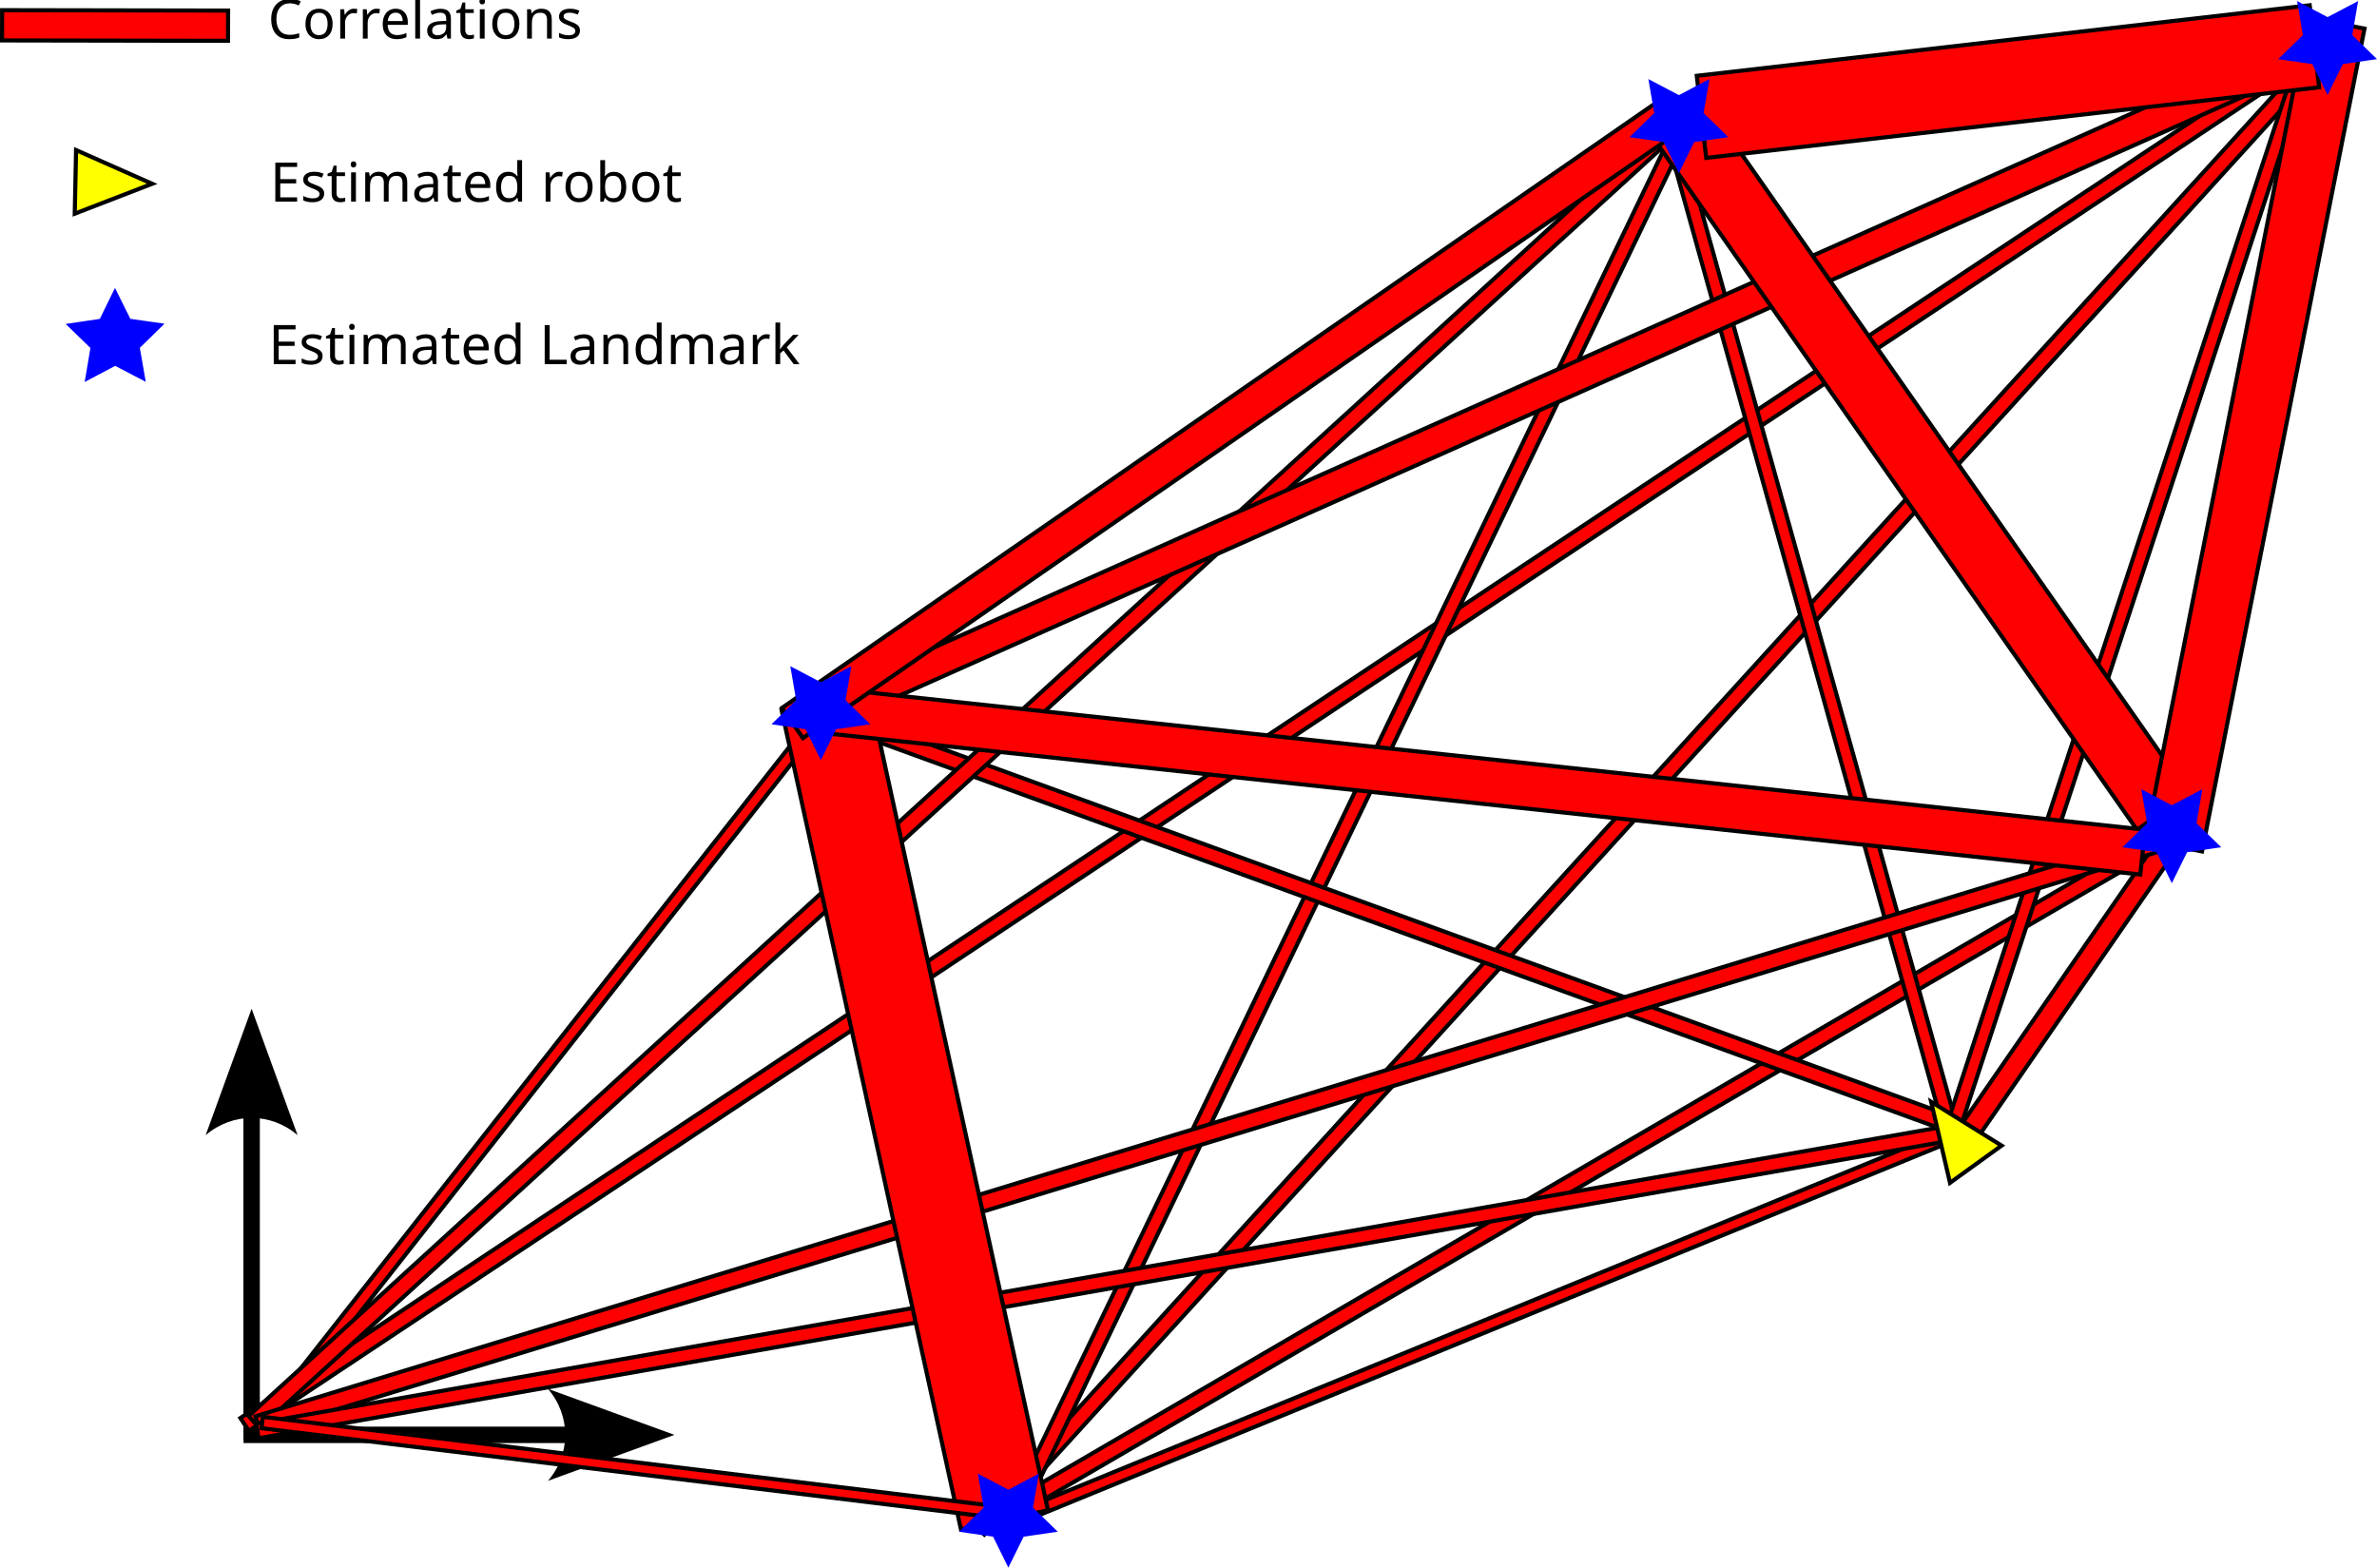
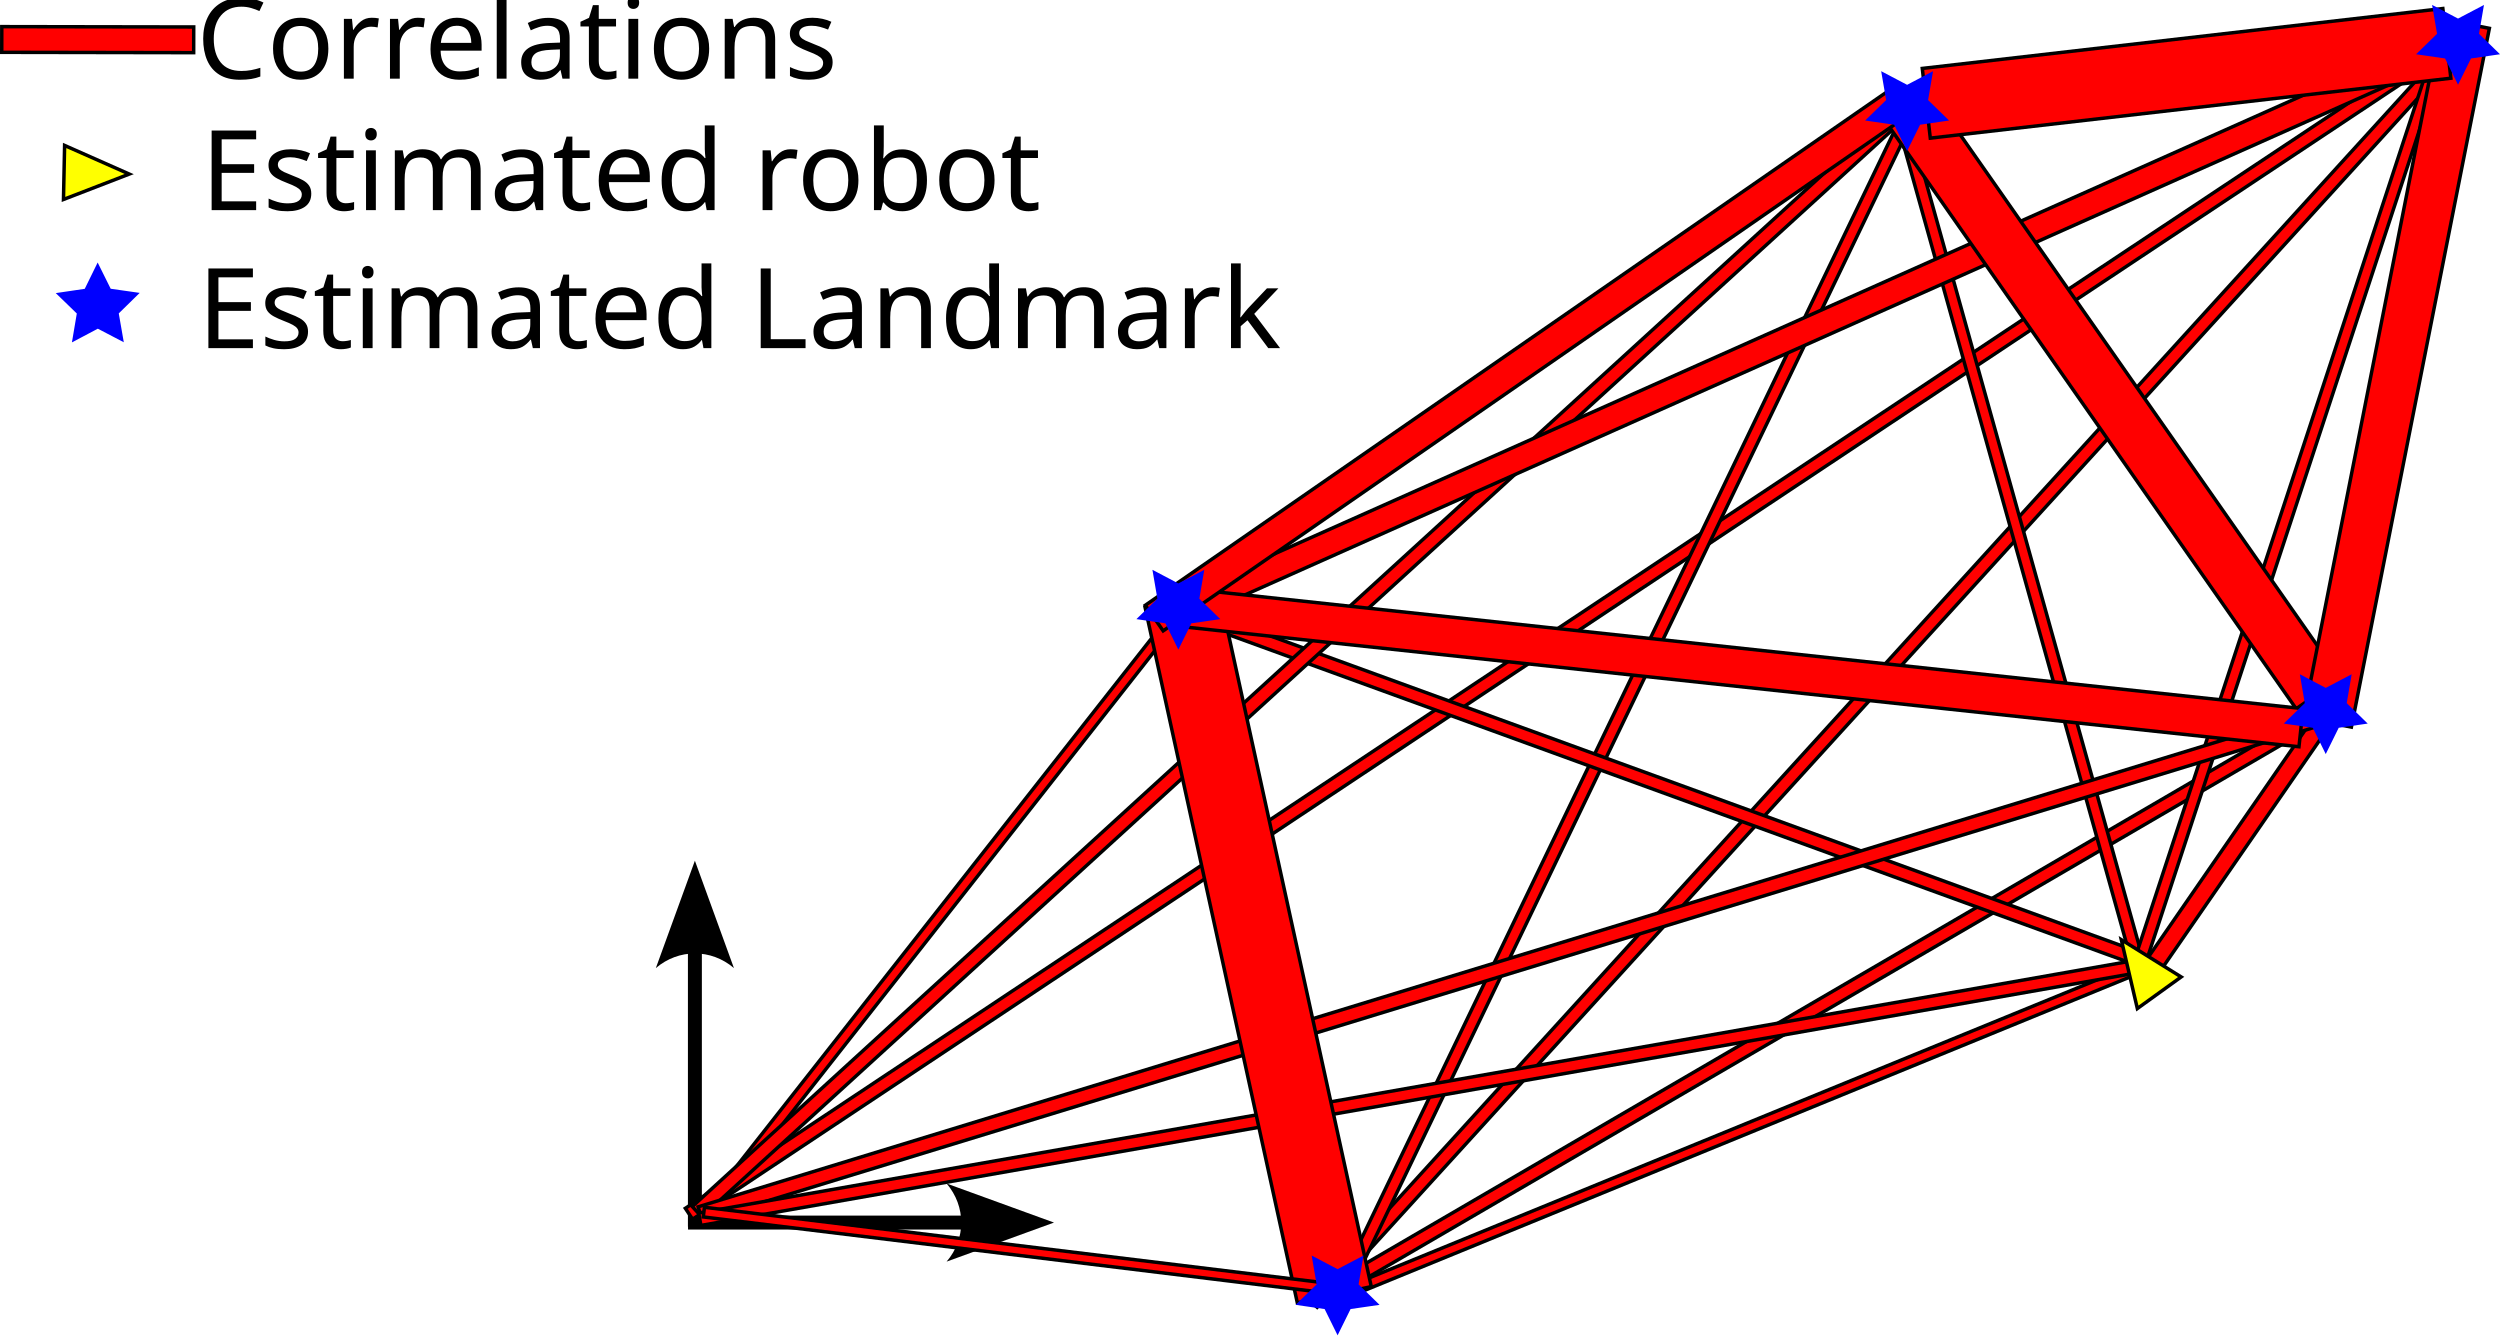
- <svg xmlns="http://www.w3.org/2000/svg" viewBox="0 0 578.975 381.799" height="381.799" width="578.975" xml:space="preserve" id="svg2" version="1.1">
+ <svg xmlns="http://www.w3.org/2000/svg" viewBox="0 0 716.975 382.959" height="382.959" width="716.975" xml:space="preserve" id="svg2" version="1.1">
  <defs id="defs6">
    <marker style="overflow:visible" id="ConcaveTriangle" refX="0" refY="0" orient="auto-start-reverse" markerWidth="1" markerHeight="1" viewBox="0 0 1 1" preserveAspectRatio="xMidYMid">
      <path transform="scale(0.7)" d="M -2,-4 9,0 -2,4 c 2,-2.33 2,-5.66 0,-8 z" style="fill:context-stroke;fill-rule:evenodd;stroke:none" id="path7" />
    </marker>
    <clipPath id="clipPath24" clipPathUnits="userSpaceOnUse">
      <path id="path22" d="M 0,0 H 455 V 324 H 0 Z" />
    </clipPath>
    <clipPath id="clipPath38" clipPathUnits="userSpaceOnUse">
      <path id="path36" d="M 0,0 H 455 V 324 H 0 Z" />
    </clipPath>
    <marker style="overflow:visible" id="ConcaveTriangle-6" refX="0" refY="0" orient="auto-start-reverse" markerWidth="1" markerHeight="1" viewBox="0 0 1 1" preserveAspectRatio="xMidYMid">
      <path transform="scale(0.7)" d="M -2,-4 9,0 -2,4 c 2,-2.33 2,-5.66 0,-8 z" style="fill:context-stroke;fill-rule:evenodd;stroke:none" id="path7-5" />
    </marker>
  </defs>
-   <g id="g2" transform="translate(104.9226,-66.77701)">
+   <g id="g2" transform="translate(242.9226,-65.61698)">
    <path style="fill:#0000ff;fill-opacity:1;stroke:#000000;stroke-width:4;stroke-dasharray:none;stroke-opacity:1;marker-end:url(#ConcaveTriangle)" d="M -43.635,417.41 V 337.656" id="path2" />
    <path style="fill:#0000ff;fill-opacity:1;stroke:#000000;stroke-width:4;stroke-dasharray:none;stroke-opacity:1;marker-end:url(#ConcaveTriangle-6)" d="M -45.603,416.238 H 34.152" id="path2-9" />
  </g>
-   <rect style="fill:#ff0000;fill-opacity:1;stroke:#000000;stroke-width:1;stroke-dasharray:none;stroke-opacity:1" id="rect3" width="217.332" height="2.925" x="-235.206" y="263.566" transform="rotate(-51.82907)" />
-   <rect style="fill:#ff0000;fill-opacity:1;stroke:#000000;stroke-width:1;stroke-dasharray:none;stroke-opacity:1" id="rect3-0" width="598.834" height="3.755" x="-142.386" y="320.052" transform="rotate(-33.605)" />
-   <rect style="fill:#ff0000;fill-opacity:1;stroke:#000000;stroke-width:1;stroke-dasharray:none;stroke-opacity:1" id="rect3-0-4" width="490.017" height="3.755" x="-115.002" y="425.134" transform="rotate(-47.68886)" />
-   <rect style="fill:#ff0000;fill-opacity:1;stroke:#000000;stroke-width:1;stroke-dasharray:none;stroke-opacity:1" id="rect3-0-4-9" width="376.773" height="3.429" x="-226.339" y="381.006" transform="rotate(-64.30676)" />
-   <rect style="fill:#ff0000;fill-opacity:1;stroke:#000000;stroke-width:1;stroke-dasharray:none;stroke-opacity:1" id="rect3-0-4-4" width="334.335" height="3.755" x="24.685" y="439.795" transform="rotate(-30.23896)" />
-   <rect style="fill:#ff0000;fill-opacity:1;stroke:#000000;stroke-width:1;stroke-dasharray:none;stroke-opacity:1" id="rect3-0-4-4-1" width="250.934" height="2.819" x="83.957" y="434.581" transform="rotate(-22.26678)" />
-   <rect style="fill:#ff0000;fill-opacity:1;stroke:#000000;stroke-width:1;stroke-dasharray:none;stroke-opacity:1" id="rect3-0-4-4-0" width="94.944" height="5.073" x="40.358" y="548.736" transform="rotate(-55.36435)" />
-   <rect style="fill:#ff0000;fill-opacity:1;stroke:#000000;stroke-width:1;stroke-dasharray:none;stroke-opacity:1" id="rect3-0-4-4-8" width="289.188" height="3.755" x="253.012" y="92.897" transform="rotate(19.99779)" />
-   <rect style="fill:#ff0000;fill-opacity:1;stroke:#000000;stroke-width:1;stroke-dasharray:none;stroke-opacity:1" id="rect3-0-4-4-8-7" width="256.924" height="3.336" x="139.486" y="-385.378" transform="rotate(74.40319)" />
-   <rect style="fill:#ff0000;fill-opacity:1;stroke:#000000;stroke-width:1;stroke-dasharray:none;stroke-opacity:1" id="rect3-0-4-4-8-7-1" width="275.145" height="3.336" x="-163.641" y="-539.372" transform="rotate(108.1935)" />
-   <rect style="fill:#ff0000;fill-opacity:1;stroke:#000000;stroke-width:1;stroke-dasharray:none;stroke-opacity:1" id="rect3-4" width="467.68" height="4.016" x="-187.819" y="295.506" transform="rotate(-42.39571)" />
-   <rect style="fill:#ff0000;fill-opacity:1;stroke:#000000;stroke-width:1;stroke-dasharray:none;stroke-opacity:1" id="rect3-4-3" width="403.84" height="7.303" x="110.342" y="236.656" transform="rotate(-24.02831)" />
-   <rect style="fill:#ff0000;fill-opacity:1;stroke:#000000;stroke-width:1;stroke-dasharray:none;stroke-opacity:1" id="rect3-4-2" width="487.344" height="4.185" x="-41.472" y="348.05" transform="rotate(-17.01977)" />
-   <rect style="fill:#ff0000;fill-opacity:1;stroke:#000000;stroke-width:1;stroke-dasharray:none;stroke-opacity:1" id="rect3-4-2-21" width="421.761" height="3.622" x="1.373" y="352.281" transform="rotate(-9.976527)" />
-   <rect style="fill:#ff0000;fill-opacity:1;stroke:#000000;stroke-width:1;stroke-dasharray:none;stroke-opacity:1" id="rect3-4-2-2" width="204.27" height="21.712" x="-413.9" y="148.993" transform="rotate(-102.3477)" />
-   <rect style="fill:#ff0000;fill-opacity:1;stroke:#000000;stroke-width:1;stroke-dasharray:none;stroke-opacity:1" id="rect3-4-2-2-0" width="204.27" height="15.36" x="-463.88" y="310.803" transform="rotate(-124.957)" />
-   <rect style="fill:#ff0000;fill-opacity:1;stroke:#000000;stroke-width:1;stroke-dasharray:none;stroke-opacity:1" id="rect3-4-2-2-0-2" width="320.766" height="10.98" x="-541.095" y="-156.069" transform="rotate(-173.8658)" />
-   <rect style="fill:#ff0000;fill-opacity:1;stroke:#000000;stroke-width:1;stroke-dasharray:none;stroke-opacity:1" id="rect3-4-2-2-0-2-0" width="261.61" height="8.955" x="-320.104" y="-259.126" transform="rotate(145.3078)" />
-   <rect style="fill:#ff0000;fill-opacity:1;stroke:#000000;stroke-width:1;stroke-dasharray:none;stroke-opacity:1" id="rect3-4-2-2-0-5" width="204.27" height="14.028" x="-99.537" y="552.339" transform="rotate(-78.8298)" />
-   <path style="fill:#0000ff;fill-opacity:1;stroke:#0000ff;stroke-width:1.5;stroke-opacity:1" id="path1-3" d="m 94.567,310.57 -5.621,-1.906 -4.757,3.55 0.076,-5.935 -4.846,-3.427 5.668,-1.762 1.762,-5.668 3.427,4.846 5.935,-0.076 -3.55,4.757 z" transform="matrix(0.8414781,0.8414781,-0.8414781,0.8414781,710.763,-127.8329)" />
-   <rect style="fill:#ff0000;fill-opacity:1;stroke:#000000;stroke-width:1;stroke-dasharray:none;stroke-opacity:1" id="rect3-4-2-2-0-8" width="150.278" height="20.12" x="-558.745" y="-85.725" transform="rotate(173.4338)" />
-   <rect style="fill:#ff0000;fill-opacity:1;stroke:#000000;stroke-width:1;stroke-dasharray:none;stroke-opacity:1" id="rect3-4-2-2-0-8-6" width="55.043" height="7.369" x="-55.561" y="-9.845" transform="rotate(-179.8985)" />
-   <path style="fill:#0000ff;fill-opacity:1;stroke:#0000ff;stroke-width:1.5;stroke-opacity:1" id="path1-0" d="m 94.567,310.57 -5.621,-1.906 -4.757,3.55 0.076,-5.935 -4.846,-3.427 5.668,-1.762 1.762,-5.668 3.427,4.846 5.935,-0.076 -3.55,4.757 z" transform="matrix(0.8414781,0.8414781,-0.8414781,0.8414781,590.7022,-300.7858)" />
-   <path style="fill:#0000ff;fill-opacity:1;stroke:#0000ff;stroke-width:1.5;stroke-opacity:1" id="path1-2" d="m 94.567,310.57 -5.621,-1.906 -4.757,3.55 0.076,-5.935 -4.846,-3.427 5.668,-1.762 1.762,-5.668 3.427,4.846 5.935,-0.076 -3.55,4.757 z" transform="matrix(0.8414781,0.8414781,-0.8414781,0.8414781,748.7022,-319.7858)" />
-   <path style="fill:#0000ff;fill-opacity:1;stroke:#0000ff;stroke-width:1.5;stroke-opacity:1" id="path1-8" d="m 94.567,310.57 -5.621,-1.906 -4.757,3.55 0.076,-5.935 -4.846,-3.427 5.668,-1.762 1.762,-5.668 3.427,4.846 5.935,-0.076 -3.55,4.757 z" transform="matrix(0.8414781,0.8414781,-0.8414781,0.8414781,381.7022,-157.7858)" />
-   <path style="fill:#0000ff;fill-opacity:1;stroke:#0000ff;stroke-width:1.5;stroke-opacity:1" id="path1-8-7" d="m 94.567,310.57 -5.621,-1.906 -4.757,3.55 0.076,-5.935 -4.846,-3.427 5.668,-1.762 1.762,-5.668 3.427,4.846 5.935,-0.076 -3.55,4.757 z" transform="matrix(1.175857,0.1831142,-0.1831142,1.175857,-20.01477,-291.1349)" />
-   <rect style="fill:#ff0000;fill-opacity:1;stroke:#000000;stroke-width:1;stroke-dasharray:none;stroke-opacity:1" id="rect3-4-2-9" width="178.071" height="2.792" x="105.294" y="334.798" transform="rotate(6.946539)" />
-   <path style="fill:#0000ff;fill-opacity:1;stroke:#0000ff;stroke-width:1.5;stroke-opacity:1" id="path1" d="m 94.567,310.57 -5.621,-1.906 -4.757,3.55 0.076,-5.935 -4.846,-3.427 5.668,-1.762 1.762,-5.668 3.427,4.846 5.935,-0.076 -3.55,4.757 z" transform="matrix(0.8414781,0.8414781,-0.8414781,0.8414781,427.3717,38.86826)" />
-   <path style="fill:#ffff00;fill-opacity:1;stroke:#000000;stroke-width:1;stroke-dasharray:none;stroke-opacity:1" d="m 474.97,288.082 -4.603,-19.744 17.17,10.678 z" id="path3" />
-   <path style="fill:#ffff00;fill-opacity:1;stroke:#000000;stroke-width:1;stroke-dasharray:none;stroke-opacity:1" d="m 18.528,36.551 18.537,8.21 -18.862,7.283 z" id="path3-5" />
-   <text xml:space="preserve" style="font-size:13.333px;font-family:'CMU Serif';-inkscape-font-specification:'CMU Serif, Normal';text-align:center;writing-mode:lr-tb;direction:ltr;text-anchor:middle;fill:#000000;fill-opacity:1;stroke:none;stroke-width:1;stroke-dasharray:none;stroke-opacity:1" x="135.32" y="88.684" id="text3">
-     <tspan id="tspan3" x="135.32" y="88.684">Estimated Landmark</tspan>
+   <rect style="fill:#ff0000;fill-opacity:1;stroke:#000000;stroke-width:1;stroke-dasharray:none;stroke-opacity:1" id="rect3" width="217.332" height="2.925" x="-150.832" y="372.775" transform="rotate(-51.82907)" />
+   <rect style="fill:#ff0000;fill-opacity:1;stroke:#000000;stroke-width:1;stroke-dasharray:none;stroke-opacity:1" id="rect3-0" width="598.834" height="3.755" x="-28.092" y="397.397" transform="rotate(-33.605)" />
+   <rect style="fill:#ff0000;fill-opacity:1;stroke:#000000;stroke-width:1;stroke-dasharray:none;stroke-opacity:1" id="rect3-0-4" width="490.017" height="3.755" x="-22.964" y="527.966" transform="rotate(-47.68886)" />
+   <rect style="fill:#ff0000;fill-opacity:1;stroke:#000000;stroke-width:1;stroke-dasharray:none;stroke-opacity:1" id="rect3-0-4-9" width="376.773" height="3.429" x="-167.554" y="505.865" transform="rotate(-64.30676)" />
+   <rect style="fill:#ff0000;fill-opacity:1;stroke:#000000;stroke-width:1;stroke-dasharray:none;stroke-opacity:1" id="rect3-0-4-4" width="334.335" height="3.755" x="143.324" y="510.295" transform="rotate(-30.23896)" />
+   <rect style="fill:#ff0000;fill-opacity:1;stroke:#000000;stroke-width:1;stroke-dasharray:none;stroke-opacity:1" id="rect3-0-4-4-1" width="250.934" height="2.819" x="211.226" y="487.945" transform="rotate(-22.26678)" />
+   <rect style="fill:#ff0000;fill-opacity:1;stroke:#000000;stroke-width:1;stroke-dasharray:none;stroke-opacity:1" id="rect3-0-4-4-0" width="94.944" height="5.073" x="117.837" y="662.939" transform="rotate(-55.36435)" />
+   <rect style="fill:#ff0000;fill-opacity:1;stroke:#000000;stroke-width:1;stroke-dasharray:none;stroke-opacity:1" id="rect3-0-4-4-8" width="289.188" height="3.755" x="383.088" y="46.794" transform="rotate(19.99779)" />
+   <rect style="fill:#ff0000;fill-opacity:1;stroke:#000000;stroke-width:1;stroke-dasharray:none;stroke-opacity:1" id="rect3-0-4-4-8-7" width="256.924" height="3.336" x="177.706" y="-517.985" transform="rotate(74.40319)" />
+   <rect style="fill:#ff0000;fill-opacity:1;stroke:#000000;stroke-width:1;stroke-dasharray:none;stroke-opacity:1" id="rect3-0-4-4-8-7-1" width="275.145" height="3.336" x="-205.626" y="-670.836" transform="rotate(108.1935)" />
+   <rect style="fill:#ff0000;fill-opacity:1;stroke:#000000;stroke-width:1;stroke-dasharray:none;stroke-opacity:1" id="rect3-4" width="467.68" height="4.016" x="-86.687" y="389.409" transform="rotate(-42.39571)" />
+   <rect style="fill:#ff0000;fill-opacity:1;stroke:#000000;stroke-width:1;stroke-dasharray:none;stroke-opacity:1" id="rect3-4-3" width="403.84" height="7.303" x="235.912" y="293.907" transform="rotate(-24.02831)" />
+   <rect style="fill:#ff0000;fill-opacity:1;stroke:#000000;stroke-width:1;stroke-dasharray:none;stroke-opacity:1" id="rect3-4-2" width="487.344" height="4.185" x="90.145" y="389.552" transform="rotate(-17.01977)" />
+   <rect style="fill:#ff0000;fill-opacity:1;stroke:#000000;stroke-width:1;stroke-dasharray:none;stroke-opacity:1" id="rect3-4-2-21" width="421.761" height="3.622" x="137.085" y="377.331" transform="rotate(-9.976527)" />
+   <rect style="fill:#ff0000;fill-opacity:1;stroke:#000000;stroke-width:1;stroke-dasharray:none;stroke-opacity:1" id="rect3-4-2-2" width="204.27" height="21.712" x="-444.544" y="283.553" transform="rotate(-102.3477)" />
+   <rect style="fill:#ff0000;fill-opacity:1;stroke:#000000;stroke-width:1;stroke-dasharray:none;stroke-opacity:1" id="rect3-4-2-2-0" width="204.27" height="15.36" x="-543.899" y="423.241" transform="rotate(-124.957)" />
+   <rect style="fill:#ff0000;fill-opacity:1;stroke:#000000;stroke-width:1;stroke-dasharray:none;stroke-opacity:1" id="rect3-4-2-2-0-2" width="320.766" height="10.98" x="-678.429" y="-142.476" transform="rotate(-173.8658)" />
+   <rect style="fill:#ff0000;fill-opacity:1;stroke:#000000;stroke-width:1;stroke-dasharray:none;stroke-opacity:1" id="rect3-4-2-2-0-2-0" width="261.61" height="8.955" x="-432.911" y="-338.625" transform="rotate(145.3078)" />
+   <rect style="fill:#ff0000;fill-opacity:1;stroke:#000000;stroke-width:1;stroke-dasharray:none;stroke-opacity:1" id="rect3-4-2-2-0-5" width="204.27" height="14.028" x="-73.942" y="687.949" transform="rotate(-78.8298)" />
+   <path style="fill:#0000ff;fill-opacity:1;stroke:#0000ff;stroke-width:1.5;stroke-opacity:1" id="path1-3" d="m 94.567,310.57 -5.621,-1.906 -4.757,3.55 0.076,-5.935 -4.846,-3.427 5.668,-1.762 1.762,-5.668 3.427,4.846 5.935,-0.076 -3.55,4.757 z" transform="matrix(0.8414781,0.8414781,-0.8414781,0.8414781,848.763,-126.6729)" />
+   <rect style="fill:#ff0000;fill-opacity:1;stroke:#000000;stroke-width:1;stroke-dasharray:none;stroke-opacity:1" id="rect3-4-2-2-0-8" width="150.278" height="20.12" x="-695.707" y="-102.658" transform="rotate(173.4338)" />
+   <rect style="fill:#ff0000;fill-opacity:1;stroke:#000000;stroke-width:1;stroke-dasharray:none;stroke-opacity:1" id="rect3-4-2-2-0-8-6" width="55.043" height="7.369" x="-55.57" y="-15.005" transform="rotate(-179.8985)" />
+   <path style="fill:#0000ff;fill-opacity:1;stroke:#0000ff;stroke-width:1.5;stroke-opacity:1" id="path1-0" d="m 94.567,310.57 -5.621,-1.906 -4.757,3.55 0.076,-5.935 -4.846,-3.427 5.668,-1.762 1.762,-5.668 3.427,4.846 5.935,-0.076 -3.55,4.757 z" transform="matrix(0.8414781,0.8414781,-0.8414781,0.8414781,728.7022,-299.6258)" />
+   <path style="fill:#0000ff;fill-opacity:1;stroke:#0000ff;stroke-width:1.5;stroke-opacity:1" id="path1-2" d="m 94.567,310.57 -5.621,-1.906 -4.757,3.55 0.076,-5.935 -4.846,-3.427 5.668,-1.762 1.762,-5.668 3.427,4.846 5.935,-0.076 -3.55,4.757 z" transform="matrix(0.8414781,0.8414781,-0.8414781,0.8414781,886.7022,-318.6258)" />
+   <path style="fill:#0000ff;fill-opacity:1;stroke:#0000ff;stroke-width:1.5;stroke-opacity:1" id="path1-8" d="m 94.567,310.57 -5.621,-1.906 -4.757,3.55 0.076,-5.935 -4.846,-3.427 5.668,-1.762 1.762,-5.668 3.427,4.846 5.935,-0.076 -3.55,4.757 z" transform="matrix(0.8414781,0.8414781,-0.8414781,0.8414781,519.7022,-156.6258)" />
+   <path style="fill:#0000ff;fill-opacity:1;stroke:#0000ff;stroke-width:1.5;stroke-opacity:1" id="path1-8-7" d="m 94.567,310.57 -5.621,-1.906 -4.757,3.55 0.076,-5.935 -4.846,-3.427 5.668,-1.762 1.762,-5.668 3.427,4.846 5.935,-0.076 -3.55,4.757 z" transform="matrix(1.175857,0.1831142,-0.1831142,1.175857,-20.01476,-285.9749)" />
+   <rect style="fill:#ff0000;fill-opacity:1;stroke:#000000;stroke-width:1;stroke-dasharray:none;stroke-opacity:1" id="rect3-4-2-9" width="178.071" height="2.792" x="242.422" y="319.259" transform="rotate(6.946539)" />
+   <path style="fill:#0000ff;fill-opacity:1;stroke:#0000ff;stroke-width:1.5;stroke-opacity:1" id="path1" d="m 94.567,310.57 -5.621,-1.906 -4.757,3.55 0.076,-5.935 -4.846,-3.427 5.668,-1.762 1.762,-5.668 3.427,4.846 5.935,-0.076 -3.55,4.757 z" transform="matrix(0.8414781,0.8414781,-0.8414781,0.8414781,565.3717,40.02829)" />
+   <path style="fill:#ffff00;fill-opacity:1;stroke:#000000;stroke-width:1;stroke-dasharray:none;stroke-opacity:1" d="m 612.97,289.242 -4.603,-19.744 17.17,10.678 z" id="path3" />
+   <path style="fill:#ffff00;fill-opacity:1;stroke:#000000;stroke-width:1;stroke-dasharray:none;stroke-opacity:1" d="m 18.528,41.711 18.537,8.21 -18.862,7.283 z" id="path3-5" />
+   <text xml:space="preserve" style="font-style:normal;font-variant:normal;font-weight:normal;font-stretch:normal;font-size:32px;font-family:'CMU Serif';-inkscape-font-specification:'CMU Serif, Normal';font-variant-ligatures:normal;font-variant-caps:normal;font-variant-numeric:normal;font-variant-east-asian:normal;text-align:center;writing-mode:lr-tb;direction:ltr;text-anchor:middle;fill:#000000;fill-opacity:1;stroke:none;stroke-width:1;stroke-dasharray:none;stroke-opacity:1" x="224.514" y="99.844" id="text3">
+     <tspan id="tspan3" x="224.514" y="99.844">Estimated Landmark</tspan>
  </text>
-   <text xml:space="preserve" style="font-size:13.333px;font-family:'CMU Serif';-inkscape-font-specification:'CMU Serif, Normal';text-align:center;writing-mode:lr-tb;direction:ltr;text-anchor:middle;fill:#000000;fill-opacity:1;stroke:none;stroke-width:1;stroke-dasharray:none;stroke-opacity:1" x="121.16" y="49.115" id="text3-2">
-     <tspan id="tspan3-6" x="121.16" y="49.115">Estimated robot</tspan>
+   <text xml:space="preserve" style="font-style:normal;font-variant:normal;font-weight:normal;font-stretch:normal;font-size:32px;font-family:'CMU Serif';-inkscape-font-specification:'CMU Serif, Normal';font-variant-ligatures:normal;font-variant-caps:normal;font-variant-numeric:normal;font-variant-east-asian:normal;text-align:center;writing-mode:lr-tb;direction:ltr;text-anchor:middle;fill:#000000;fill-opacity:1;stroke:none;stroke-width:1;stroke-dasharray:none;stroke-opacity:1" x="190.53" y="60.275" id="text3-2">
+     <tspan id="tspan3-6" x="190.53" y="60.275">Estimated robot</tspan>
  </text>
-   <text xml:space="preserve" style="font-size:13.333px;font-family:'CMU Serif';-inkscape-font-specification:'CMU Serif, Normal';text-align:center;writing-mode:lr-tb;direction:ltr;text-anchor:middle;fill:#000000;fill-opacity:1;stroke:none;stroke-width:1;stroke-dasharray:none;stroke-opacity:1" x="108.754" y="9.4" id="text3-2-6">
-     <tspan id="tspan3-6-4" x="108.754" y="9.4">Correlations</tspan>
+   <text xml:space="preserve" style="font-style:normal;font-variant:normal;font-weight:normal;font-stretch:normal;font-size:32px;font-family:'CMU Serif';-inkscape-font-specification:'CMU Serif, Normal';font-variant-ligatures:normal;font-variant-caps:normal;font-variant-numeric:normal;font-variant-east-asian:normal;text-align:center;writing-mode:lr-tb;direction:ltr;text-anchor:middle;fill:#000000;fill-opacity:1;stroke:none;stroke-width:1;stroke-dasharray:none;stroke-opacity:1" x="160.754" y="22.56" id="text3-2-6">
+     <tspan id="tspan3-6-4" x="160.754" y="22.56">Correlations</tspan>
  </text>
</svg>
